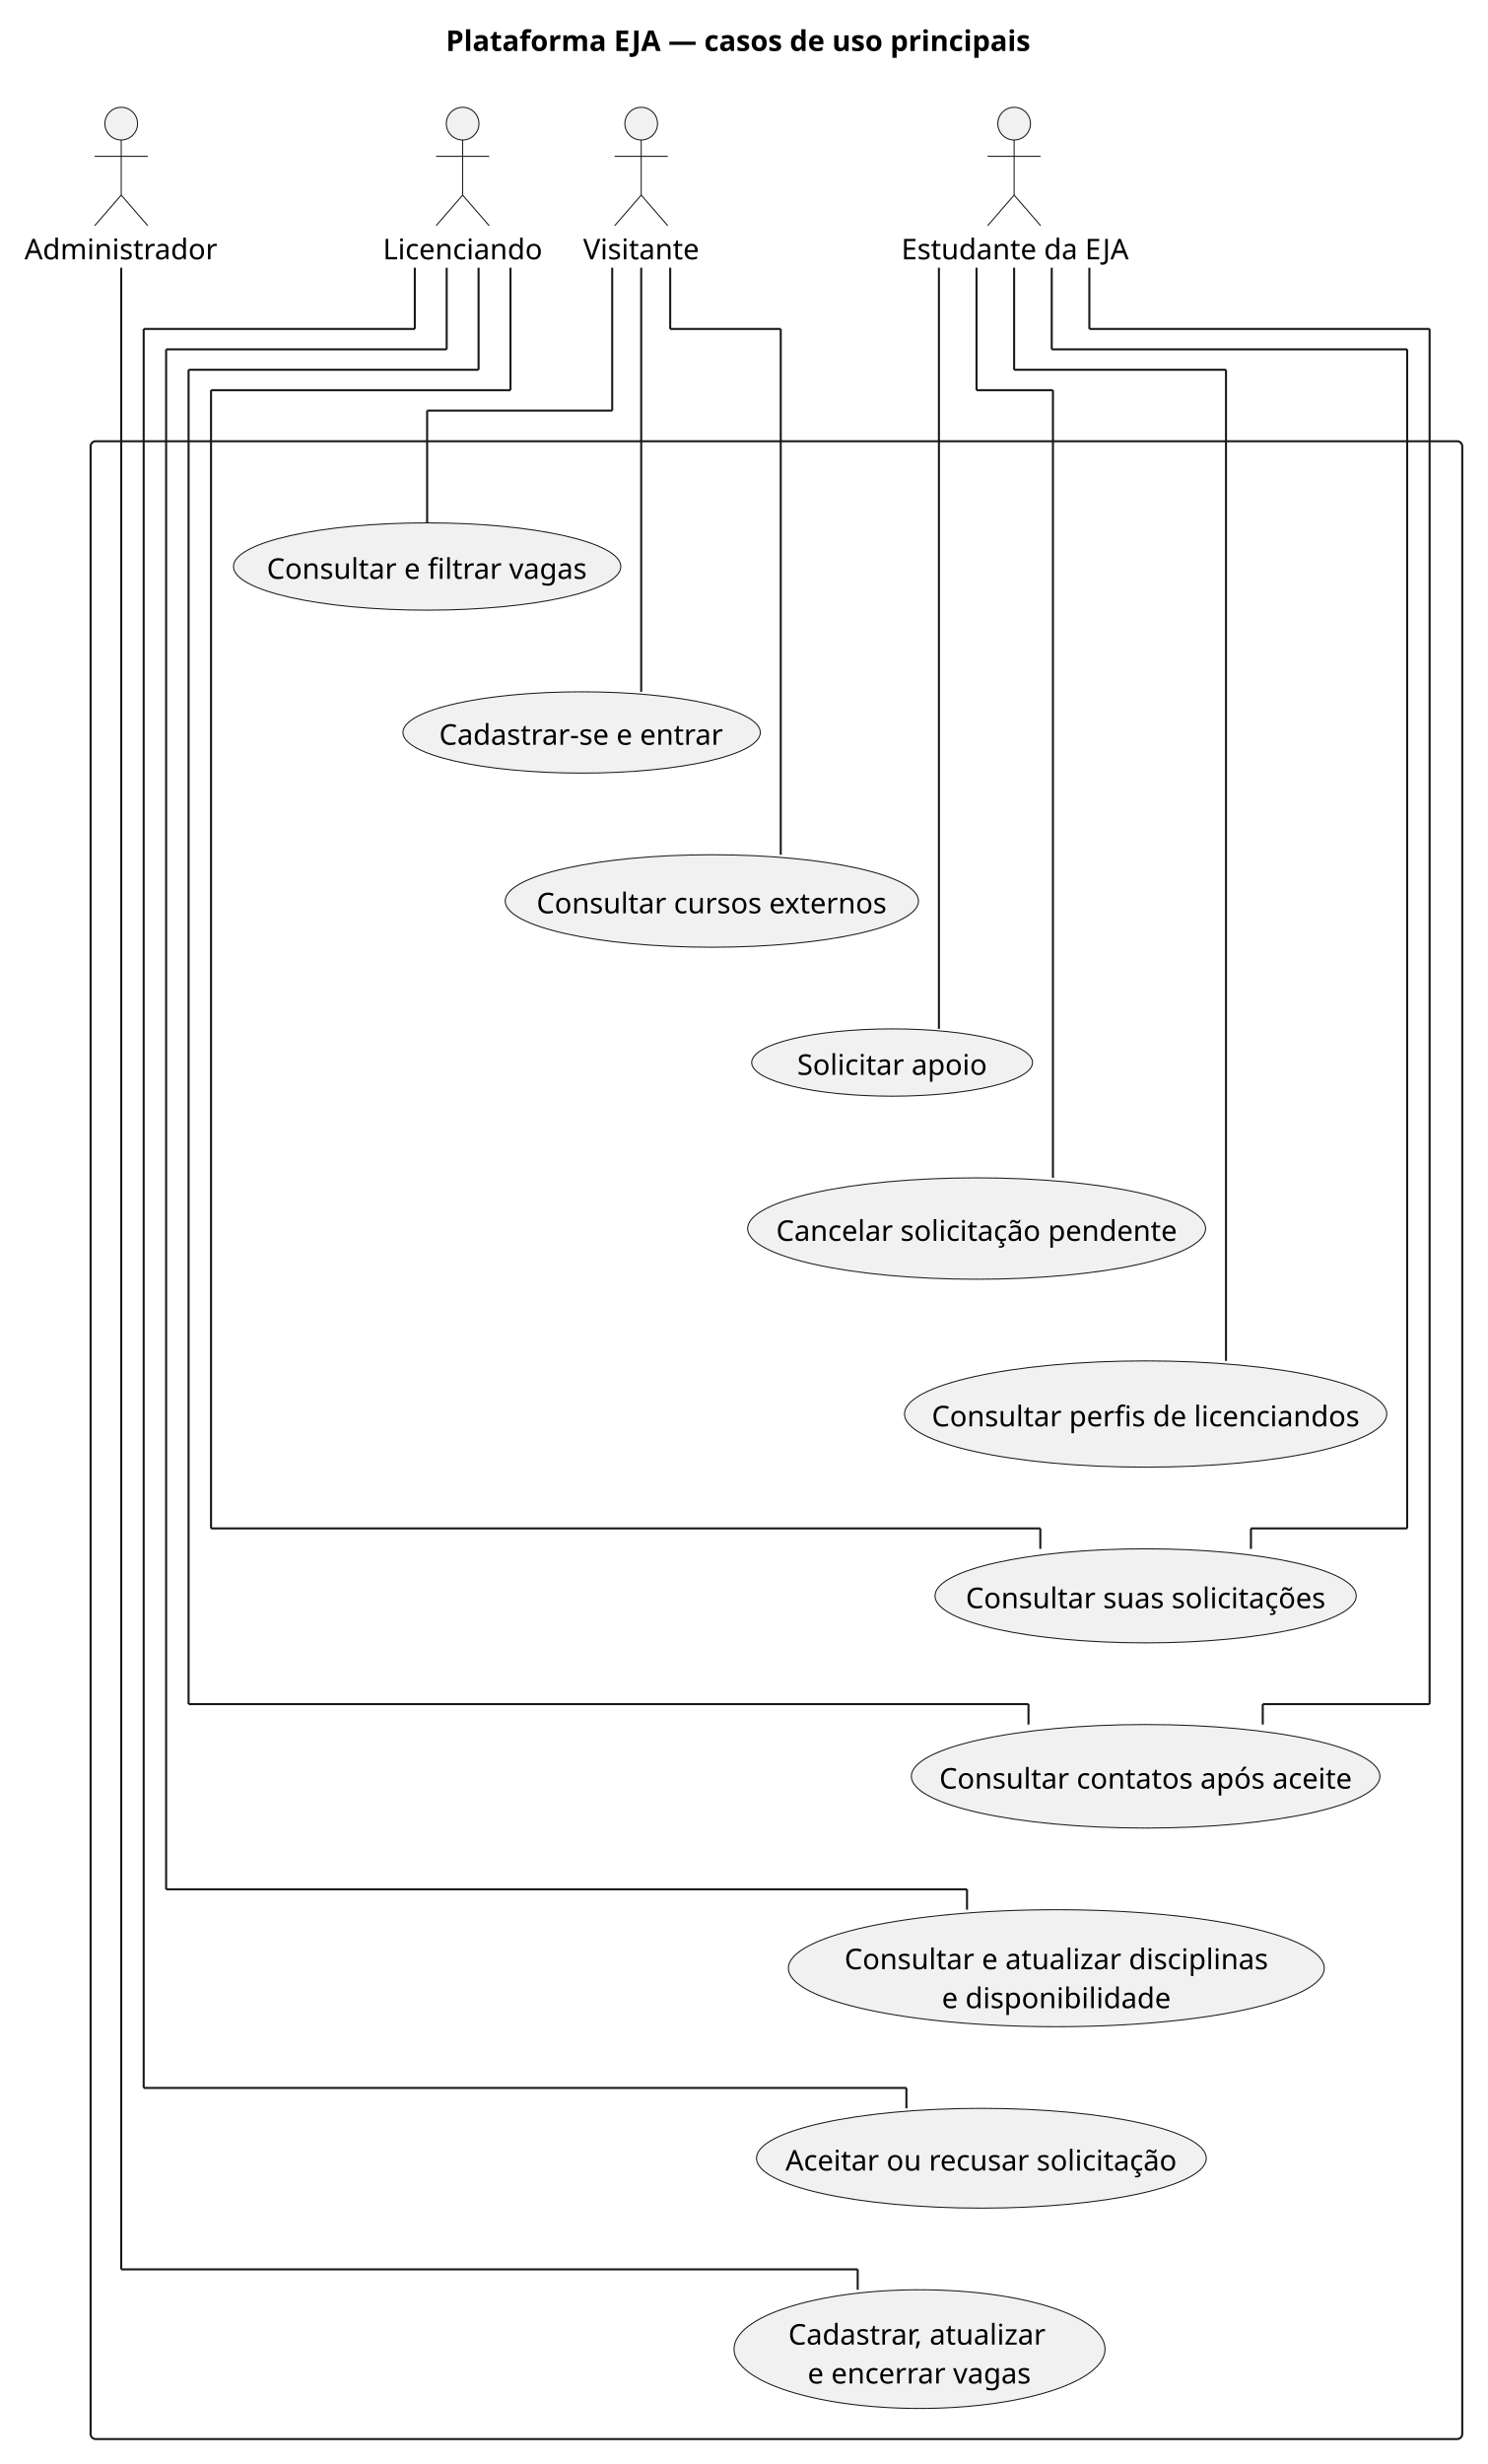
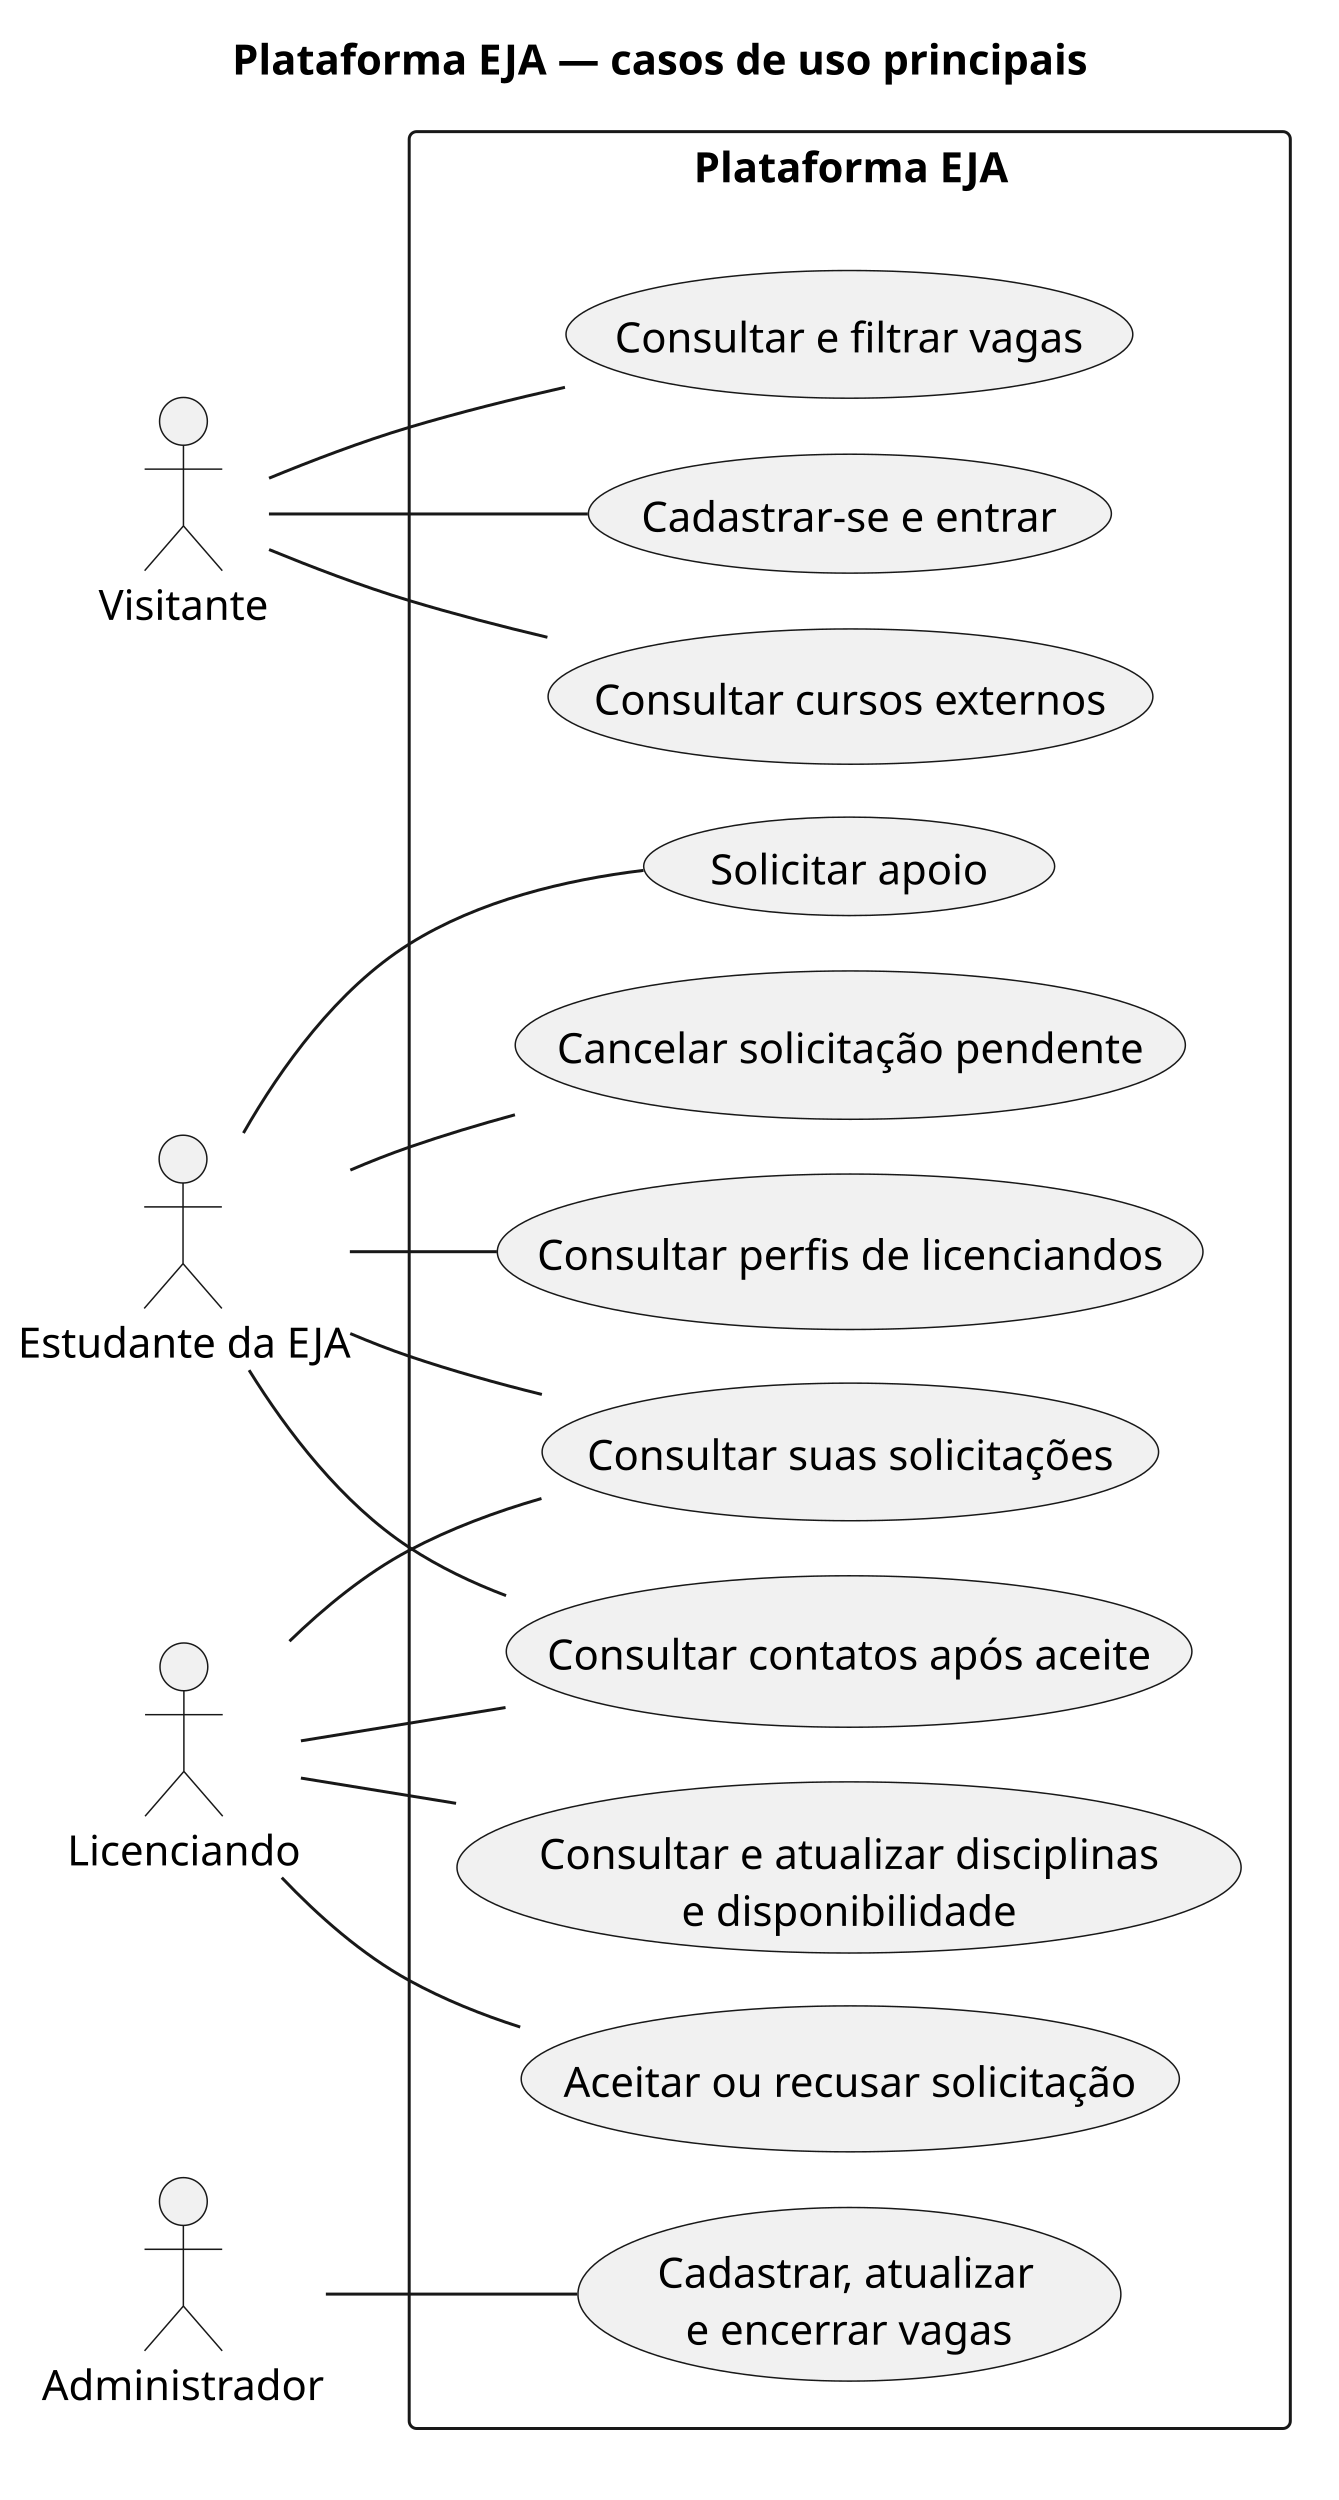
- <svg xmlns="http://www.w3.org/2000/svg" version="1.1" data-diagram-type="DESCRIPTION" style="width:729px;height:1207px;background:#FFFFFF;" width="729px" height="1207px" viewBox="0 0 729 1207" zoomAndPan="magnify" preserveAspectRatio="none" contentStyleType="text/css">
+ <svg xmlns="http://www.w3.org/2000/svg" version="1.1" data-diagram-type="DESCRIPTION" style="width:448px;height:837px;background:#FFFFFF;" width="448px" height="837px" viewBox="0 0 448 837" zoomAndPan="magnify" preserveAspectRatio="none" contentStyleType="text/css">
  <defs />
  <g font-family="sans-serif" lengthAdjust="spacing">
    <g class="title" data-source-line="2">
-       <text x="218.43" y="24.966" fill="#000" font-size="14" textLength="285.557" font-weight="700">Plataforma EJA — casos de uso principais</text>
+       <text x="77.722" y="24.966" fill="#000" font-size="14" textLength="285.557" font-weight="700">Plataforma EJA — casos de uso principais</text>
    </g>
-     <rect x="44.39" y="216.136" width="672.027" height="978.649" fill="none" style="stroke:#181818;stroke-width:1;" rx="2.5" ry="2.5" />
-     <text x="378.584" y="233.102" fill="#000" font-size="14" font-weight="700"> </text>
-     <g class="entity" data-qualified-name="Plataforma.Cursos" id="ent0006" data-source-line="12">
-       <ellipse cx="348.766" cy="441.355" rx="101.244" ry="22.649" fill="#F1F1F1" style="stroke:#181818;stroke-width:0.5;" />
-       <text x="262.862" y="447.389" fill="#000" font-size="14" textLength="171.807">Consultar cursos externos</text>
-     </g>
-     <g class="entity" data-qualified-name="Plataforma.Vagas" id="ent0007" data-source-line="13">
-       <ellipse cx="209.27" cy="277.512" rx="94.88" ry="21.376" fill="#F1F1F1" style="stroke:#181818;stroke-width:0.5;" />
-       <text x="130.723" y="283.546" fill="#000" font-size="14" textLength="157.093">Consultar e filtrar vagas</text>
-     </g>
-     <g class="entity" data-qualified-name="Plataforma.Cadastro" id="ent0008" data-source-line="14">
-       <ellipse cx="284.969" cy="358.797" rx="87.545" ry="19.909" fill="#F1F1F1" style="stroke:#181818;stroke-width:0.5;" />
-       <text x="215.144" y="364.831" fill="#000" font-size="14" textLength="139.649">Cadastrar-se e entrar</text>
-     </g>
-     <g class="entity" data-qualified-name="Plataforma.Perfis" id="ent0009" data-source-line="15">
-       <ellipse cx="561.288" cy="692.668" rx="118.129" ry="26.026" fill="#F1F1F1" style="stroke:#181818;stroke-width:0.5;" />
-       <text x="456.491" y="698.702" fill="#000" font-size="14" textLength="209.593">Consultar perfis de licenciandos</text>
-     </g>
-     <g class="entity" data-qualified-name="Plataforma.Solicitar" id="ent0010" data-source-line="16">
-       <ellipse cx="437.076" cy="520.487" rx="68.802" ry="16.483" fill="#F1F1F1" style="stroke:#181818;stroke-width:0.5;" />
-       <text x="390.547" y="526.521" fill="#000" font-size="14" textLength="93.058">Solicitar apoio</text>
-     </g>
-     <g class="entity" data-qualified-name="Plataforma.Cancelar" id="ent0011" data-source-line="17">
-       <ellipse cx="478.484" cy="601.806" rx="112.18" ry="24.836" fill="#F1F1F1" style="stroke:#181818;stroke-width:0.5;" />
-       <text x="380.261" y="607.84" fill="#000" font-size="14" textLength="196.447">Cancelar solicitação pendente</text>
-     </g>
-     <g class="entity" data-qualified-name="Plataforma.Solicita..es" id="ent0012" data-source-line="18">
-       <ellipse cx="561.288" cy="781.733" rx="103.196" ry="23.039" fill="#F1F1F1" style="stroke:#181818;stroke-width:0.5;" />
-       <text x="473.158" y="787.767" fill="#000" font-size="14" textLength="176.259">Consultar suas solicitações</text>
-     </g>
-     <g class="entity" data-qualified-name="Plataforma.Contatos" id="ent0013" data-source-line="19">
-       <ellipse cx="561.288" cy="870.127" rx="114.775" ry="25.355" fill="#F1F1F1" style="stroke:#181818;stroke-width:0.5;" />
-       <text x="460.187" y="876.161" fill="#000" font-size="14" textLength="202.201">Consultar contatos após aceite</text>
-     </g>
-     <g class="entity" data-qualified-name="Plataforma.Perfil" id="ent0014" data-source-line="20">
-       <ellipse cx="517.534" cy="964.135" rx="131.263" ry="28.653" fill="#F1F1F1" style="stroke:#181818;stroke-width:0.5;" />
-       <text x="413.731" y="964.634" fill="#000" font-size="14" textLength="207.605">Consultar e atualizar disciplinas</text>
-       <text x="461.422" y="983.702" fill="#000" font-size="14" textLength="112.224">e disponibilidade</text>
-     </g>
-     <g class="entity" data-qualified-name="Plataforma.Responder" id="ent0015" data-source-line="21">
-       <ellipse cx="480.809" cy="1057.222" rx="110.176" ry="24.435" fill="#F1F1F1" style="stroke:#181818;stroke-width:0.5;" />
-       <text x="384.818" y="1063.256" fill="#000" font-size="14" textLength="191.981">Aceitar ou recusar solicitação</text>
-     </g>
-     <g class="entity" data-qualified-name="Plataforma.GerirVagas" id="ent0016" data-source-line="22">
-       <ellipse cx="450.514" cy="1150.721" rx="90.883" ry="29.064" fill="#F1F1F1" style="stroke:#181818;stroke-width:0.5;" />
-       <text x="386.219" y="1148.52" fill="#000" font-size="14" textLength="128.59">Cadastrar, atualizar</text>
-       <text x="395.676" y="1167.588" fill="#000" font-size="14" textLength="109.676">e encerrar vagas</text>
+     <g class="cluster" data-qualified-name="Plataforma EJA" id="ent0005" data-source-line="11">
+       <rect x="137" y="44.068" width="295" height="769" fill="none" style="stroke:#181818;stroke-width:1;" rx="2.5" ry="2.5" />
+       <text x="232.266" y="61.034" fill="#000" font-size="14" textLength="104.468" font-weight="700">Plataforma EJA</text>
    </g>
    <g class="entity" data-qualified-name="Visitante" id="ent0001" data-source-line="6">
-       <ellipse cx="314.15" cy="60.568" rx="8" ry="8" fill="#F1F1F1" style="stroke:#181818;stroke-width:0.5;" />
-       <path d="M314.15,68.568 L314.15,95.568 M301.15,76.568 L327.15,76.568 M314.15,95.568 L301.15,110.568 M314.15,95.568 L327.15,110.568" style="stroke:#181818;stroke-width:0.5;" fill="none" />
-       <text x="285.731" y="127.034" fill="#000" font-size="14" textLength="56.84">Visitante</text>
+       <ellipse cx="61.42" cy="141.068" rx="8" ry="8" fill="#F1F1F1" style="stroke:#181818;stroke-width:0.5;" />
+       <path d="M61.42,149.068 L61.42,176.068 M48.42,157.068 L74.42,157.068 M61.42,176.068 L48.42,191.068 M61.42,176.068 L74.42,191.068" style="stroke:#181818;stroke-width:0.5;" fill="none" />
+       <text x="33" y="207.534" fill="#000" font-size="14" textLength="56.84">Visitante</text>
    </g>
    <g class="entity" data-qualified-name="Estudante" id="ent0002" data-source-line="7">
-       <ellipse cx="496.862" cy="60.568" rx="8" ry="8" fill="#F1F1F1" style="stroke:#181818;stroke-width:0.5;" />
-       <path d="M496.862,68.568 L496.862,95.568 M483.862,76.568 L509.862,76.568 M496.862,95.568 L483.862,110.568 M496.862,95.568 L509.862,110.568" style="stroke:#181818;stroke-width:0.5;" fill="none" />
-       <text x="441.584" y="127.034" fill="#000" font-size="14" textLength="110.558">Estudante da EJA</text>
+       <ellipse cx="61.279" cy="388.068" rx="8" ry="8" fill="#F1F1F1" style="stroke:#181818;stroke-width:0.5;" />
+       <path d="M61.279,396.068 L61.279,423.068 M48.279,404.068 L74.279,404.068 M61.279,423.068 L48.279,438.068 M61.279,423.068 L74.279,438.068" style="stroke:#181818;stroke-width:0.5;" fill="none" />
+       <text x="6" y="454.534" fill="#000" font-size="14" textLength="110.558">Estudante da EJA</text>
    </g>
    <g class="entity" data-qualified-name="Licenciando" id="ent0003" data-source-line="8">
-       <ellipse cx="226.664" cy="60.568" rx="8" ry="8" fill="#F1F1F1" style="stroke:#181818;stroke-width:0.5;" />
-       <path d="M226.664,68.568 L226.664,95.568 M213.664,76.568 L239.664,76.568 M226.664,95.568 L213.664,110.568 M226.664,95.568 L239.664,110.568" style="stroke:#181818;stroke-width:0.5;" fill="none" />
-       <text x="187.597" y="127.034" fill="#000" font-size="14" textLength="78.134">Licenciando</text>
+       <ellipse cx="61.567" cy="558.068" rx="8" ry="8" fill="#F1F1F1" style="stroke:#181818;stroke-width:0.5;" />
+       <path d="M61.567,566.068 L61.567,593.068 M48.567,574.068 L74.567,574.068 M61.567,593.068 L48.567,608.068 M61.567,593.068 L74.567,608.068" style="stroke:#181818;stroke-width:0.5;" fill="none" />
+       <text x="22.5" y="624.534" fill="#000" font-size="14" textLength="78.134">Licenciando</text>
    </g>
    <g class="entity" data-qualified-name="Administrador" id="ent0004" data-source-line="9">
-       <ellipse cx="59.39" cy="60.568" rx="8" ry="8" fill="#F1F1F1" style="stroke:#181818;stroke-width:0.5;" />
-       <path d="M59.39,68.568 L59.39,95.568 M46.39,76.568 L72.39,76.568 M59.39,95.568 L46.39,110.568 M59.39,95.568 L72.39,110.568" style="stroke:#181818;stroke-width:0.5;" fill="none" />
-       <text x="12" y="127.034" fill="#000" font-size="14" textLength="94.78">Administrador</text>
+       <ellipse cx="61.39" cy="737.068" rx="8" ry="8" fill="#F1F1F1" style="stroke:#181818;stroke-width:0.5;" />
+       <path d="M61.39,745.068 L61.39,772.068 M48.39,753.068 L74.39,753.068 M61.39,772.068 L48.39,787.068 M61.39,772.068 L74.39,787.068" style="stroke:#181818;stroke-width:0.5;" fill="none" />
+       <text x="14" y="803.534" fill="#000" font-size="14" textLength="94.78">Administrador</text>
    </g>
-     <line x1="328.36" y1="131.136" x2="328.36" y2="161.136" style="stroke:#181818;stroke-width:1;" />
-     <line x1="328.36" y1="161.136" x2="382.514" y2="161.136" style="stroke:#181818;stroke-width:1;" />
-     <line x1="382.514" y1="161.136" x2="382.514" y2="418.706" style="stroke:#181818;stroke-width:1;" />
-     <line x1="299.941" y1="131.136" x2="299.941" y2="201.136" style="stroke:#181818;stroke-width:1;" />
-     <line x1="299.941" y1="201.136" x2="209.27" y2="201.136" style="stroke:#181818;stroke-width:1;" />
-     <line x1="209.27" y1="201.136" x2="209.27" y2="256.136" style="stroke:#181818;stroke-width:1;" />
-     <line x1="314.15" y1="131.136" x2="314.15" y2="338.888" style="stroke:#181818;stroke-width:1;" />
-     <line x1="496.862" y1="131.136" x2="496.862" y2="181.136" style="stroke:#181818;stroke-width:1;" />
-     <line x1="496.862" y1="181.136" x2="600.664" y2="181.136" style="stroke:#181818;stroke-width:1;" />
-     <line x1="600.664" y1="181.136" x2="600.664" y2="666.642" style="stroke:#181818;stroke-width:1;" />
-     <line x1="460.01" y1="131.136" x2="460.01" y2="504.004" style="stroke:#181818;stroke-width:1;" />
-     <line x1="478.436" y1="131.136" x2="478.436" y2="191.136" style="stroke:#181818;stroke-width:1;" />
-     <line x1="478.436" y1="191.136" x2="515.878" y2="191.136" style="stroke:#181818;stroke-width:1;" />
-     <line x1="515.878" y1="191.136" x2="515.878" y2="576.97" style="stroke:#181818;stroke-width:1;" />
-     <line x1="515.289" y1="131.136" x2="515.289" y2="171.136" style="stroke:#181818;stroke-width:1;" />
-     <line x1="515.289" y1="171.136" x2="689.417" y2="171.136" style="stroke:#181818;stroke-width:1;" />
-     <line x1="689.417" y1="171.136" x2="689.417" y2="748.693" style="stroke:#181818;stroke-width:1;" />
-     <line x1="689.417" y1="748.693" x2="612.886" y2="748.693" style="stroke:#181818;stroke-width:1;" />
-     <line x1="612.886" y1="748.693" x2="612.886" y2="758.693" style="stroke:#181818;stroke-width:1;" />
-     <line x1="533.715" y1="131.136" x2="533.715" y2="161.136" style="stroke:#181818;stroke-width:1;" />
-     <line x1="533.715" y1="161.136" x2="700.417" y2="161.136" style="stroke:#181818;stroke-width:1;" />
-     <line x1="700.417" y1="161.136" x2="700.417" y2="834.772" style="stroke:#181818;stroke-width:1;" />
-     <line x1="700.417" y1="834.772" x2="618.676" y2="834.772" style="stroke:#181818;stroke-width:1;" />
-     <line x1="618.676" y1="834.772" x2="618.676" y2="844.772" style="stroke:#181818;stroke-width:1;" />
-     <line x1="218.85" y1="131.136" x2="218.85" y2="171.136" style="stroke:#181818;stroke-width:1;" />
-     <line x1="218.85" y1="171.136" x2="81.39" y2="171.136" style="stroke:#181818;stroke-width:1;" />
-     <line x1="81.39" y1="171.136" x2="81.39" y2="925.482" style="stroke:#181818;stroke-width:1;" />
-     <line x1="81.39" y1="925.482" x2="473.78" y2="925.482" style="stroke:#181818;stroke-width:1;" />
-     <line x1="473.78" y1="925.482" x2="473.78" y2="935.482" style="stroke:#181818;stroke-width:1;" />
-     <line x1="203.224" y1="131.136" x2="203.224" y2="161.136" style="stroke:#181818;stroke-width:1;" />
-     <line x1="203.224" y1="161.136" x2="70.39" y2="161.136" style="stroke:#181818;stroke-width:1;" />
-     <line x1="70.39" y1="161.136" x2="70.39" y2="1022.787" style="stroke:#181818;stroke-width:1;" />
-     <line x1="70.39" y1="1022.787" x2="444.083" y2="1022.787" style="stroke:#181818;stroke-width:1;" />
-     <line x1="444.083" y1="1022.787" x2="444.083" y2="1032.787" style="stroke:#181818;stroke-width:1;" />
-     <line x1="250.104" y1="131.136" x2="250.104" y2="191.136" style="stroke:#181818;stroke-width:1;" />
-     <line x1="250.104" y1="191.136" x2="103.39" y2="191.136" style="stroke:#181818;stroke-width:1;" />
-     <line x1="103.39" y1="191.136" x2="103.39" y2="748.693" style="stroke:#181818;stroke-width:1;" />
-     <line x1="103.39" y1="748.693" x2="509.69" y2="748.693" style="stroke:#181818;stroke-width:1;" />
-     <line x1="509.69" y1="748.693" x2="509.69" y2="758.693" style="stroke:#181818;stroke-width:1;" />
-     <line x1="234.477" y1="131.136" x2="234.477" y2="181.136" style="stroke:#181818;stroke-width:1;" />
-     <line x1="234.477" y1="181.136" x2="92.39" y2="181.136" style="stroke:#181818;stroke-width:1;" />
-     <line x1="92.39" y1="181.136" x2="92.39" y2="834.772" style="stroke:#181818;stroke-width:1;" />
-     <line x1="92.39" y1="834.772" x2="503.9" y2="834.772" style="stroke:#181818;stroke-width:1;" />
-     <line x1="503.9" y1="834.772" x2="503.9" y2="844.772" style="stroke:#181818;stroke-width:1;" />
-     <line x1="59.39" y1="131.136" x2="59.39" y2="1111.657" style="stroke:#181818;stroke-width:1;" />
-     <line x1="59.39" y1="1111.657" x2="420.22" y2="1111.657" style="stroke:#181818;stroke-width:1;" />
-     <line x1="420.22" y1="1111.657" x2="420.22" y2="1121.657" style="stroke:#181818;stroke-width:1;" />
+     <g class="entity" data-qualified-name="Plataforma EJA.Cursos" id="ent0006" data-source-line="12">
+       <ellipse cx="284.744" cy="233.217" rx="101.244" ry="22.649" fill="#F1F1F1" style="stroke:#181818;stroke-width:0.5;" />
+       <text x="198.84" y="239.251" fill="#000" font-size="14" textLength="171.807">Consultar cursos externos</text>
+     </g>
+     <g class="entity" data-qualified-name="Plataforma EJA.Vagas" id="ent0007" data-source-line="13">
+       <ellipse cx="284.38" cy="111.944" rx="94.88" ry="21.376" fill="#F1F1F1" style="stroke:#181818;stroke-width:0.5;" />
+       <text x="205.834" y="117.978" fill="#000" font-size="14" textLength="157.093">Consultar e filtrar vagas</text>
+     </g>
+     <g class="entity" data-qualified-name="Plataforma EJA.Cadastro" id="ent0008" data-source-line="14">
+       <ellipse cx="284.545" cy="171.977" rx="87.545" ry="19.909" fill="#F1F1F1" style="stroke:#181818;stroke-width:0.5;" />
+       <text x="214.721" y="178.011" fill="#000" font-size="14" textLength="139.649">Cadastrar-se e entrar</text>
+     </g>
+     <g class="entity" data-qualified-name="Plataforma EJA.Perfis" id="ent0009" data-source-line="15">
+       <ellipse cx="284.629" cy="419.094" rx="118.129" ry="26.026" fill="#F1F1F1" style="stroke:#181818;stroke-width:0.5;" />
+       <text x="179.833" y="425.128" fill="#000" font-size="14" textLength="209.593">Consultar perfis de licenciandos</text>
+     </g>
+     <g class="entity" data-qualified-name="Plataforma EJA.Solicitar" id="ent0010" data-source-line="16">
+       <ellipse cx="284.302" cy="290.051" rx="68.802" ry="16.483" fill="#F1F1F1" style="stroke:#181818;stroke-width:0.5;" />
+       <text x="237.773" y="296.085" fill="#000" font-size="14" textLength="93.058">Solicitar apoio</text>
+     </g>
+     <g class="entity" data-qualified-name="Plataforma EJA.Cancelar" id="ent0011" data-source-line="17">
+       <ellipse cx="284.68" cy="349.904" rx="112.18" ry="24.836" fill="#F1F1F1" style="stroke:#181818;stroke-width:0.5;" />
+       <text x="186.456" y="355.938" fill="#000" font-size="14" textLength="196.447">Cancelar solicitação pendente</text>
+     </g>
+     <g class="entity" data-qualified-name="Plataforma EJA.Solicita..es" id="ent0012" data-source-line="18">
+       <ellipse cx="284.696" cy="486.107" rx="103.196" ry="23.039" fill="#F1F1F1" style="stroke:#181818;stroke-width:0.5;" />
+       <text x="196.566" y="492.141" fill="#000" font-size="14" textLength="176.259">Consultar suas solicitações</text>
+     </g>
+     <g class="entity" data-qualified-name="Plataforma EJA.Contatos" id="ent0013" data-source-line="19">
+       <ellipse cx="284.275" cy="552.923" rx="114.775" ry="25.355" fill="#F1F1F1" style="stroke:#181818;stroke-width:0.5;" />
+       <text x="183.175" y="558.957" fill="#000" font-size="14" textLength="202.201">Consultar contatos após aceite</text>
+     </g>
+     <g class="entity" data-qualified-name="Plataforma EJA.Perfil" id="ent0014" data-source-line="20">
+       <ellipse cx="284.263" cy="625.22" rx="131.263" ry="28.653" fill="#F1F1F1" style="stroke:#181818;stroke-width:0.5;" />
+       <text x="180.46" y="625.72" fill="#000" font-size="14" textLength="207.605">Consultar e atualizar disciplinas</text>
+       <text x="228.151" y="644.788" fill="#000" font-size="14" textLength="112.224">e disponibilidade</text>
+     </g>
+     <g class="entity" data-qualified-name="Plataforma EJA.Responder" id="ent0015" data-source-line="21">
+       <ellipse cx="284.676" cy="696.003" rx="110.176" ry="24.435" fill="#F1F1F1" style="stroke:#181818;stroke-width:0.5;" />
+       <text x="188.685" y="702.037" fill="#000" font-size="14" textLength="191.981">Aceitar ou recusar solicitação</text>
+     </g>
+     <g class="entity" data-qualified-name="Plataforma EJA.GerirVagas" id="ent0016" data-source-line="22">
+       <ellipse cx="284.383" cy="768.132" rx="90.883" ry="29.064" fill="#F1F1F1" style="stroke:#181818;stroke-width:0.5;" />
+       <text x="220.089" y="765.931" fill="#000" font-size="14" textLength="128.59">Cadastrar, atualizar</text>
+       <text x="229.546" y="784.999" fill="#000" font-size="14" textLength="109.676">e encerrar vagas</text>
+     </g>
+     <g class="link" data-entity-1="ent0001" data-entity-2="ent0006" id="lnk17" data-link-type="association">
+       <path d="M90.087,183.994 C103.978,189.694 121.188,196.295 137,201.068 C151.829,205.544 167.679,209.668 183.274,213.362" style="stroke:#181818;stroke-width:1;" fill="none" />
+     </g>
+     <g class="link" data-entity-1="ent0001" data-entity-2="ent0007" id="lnk18" data-link-type="association">
+       <path d="M90.074,160.097 C103.962,154.387 121.173,147.789 137,143.068 C153.691,138.089 171.681,133.593 189.145,129.668" style="stroke:#181818;stroke-width:1;" fill="none" />
+     </g>
+     <g class="link" data-entity-1="ent0001" data-entity-2="ent0008" id="lnk19" data-link-type="association">
+       <path d="M90.043,172.068 C116.772,172.068 158.761,172.068 196.8,172.068" style="stroke:#181818;stroke-width:1;" fill="none" />
+     </g>
+     <g class="link" data-entity-1="ent0002" data-entity-2="ent0009" id="lnk20" data-link-type="association">
+       <path d="M117.129,419.068 C132.212,419.068 149.18,419.068 166.362,419.068" style="stroke:#181818;stroke-width:1;" fill="none" />
+     </g>
+     <g class="link" data-entity-1="ent0002" data-entity-2="ent0010" id="lnk21" data-link-type="association">
+       <path d="M81.506,379.339 C94.152,357.229 112.881,331.193 137,316.068 C160.197,301.52 189.301,294.562 215.444,291.403" style="stroke:#181818;stroke-width:1;" fill="none" />
+     </g>
+     <g class="link" data-entity-1="ent0002" data-entity-2="ent0011" id="lnk22" data-link-type="association">
+       <path d="M117.289,391.746 C123.849,388.948 130.519,386.314 137,384.068 C148.348,380.135 160.349,376.517 172.4,373.229" style="stroke:#181818;stroke-width:1;" fill="none" />
+     </g>
+     <g class="link" data-entity-1="ent0002" data-entity-2="ent0012" id="lnk23" data-link-type="association">
+       <path d="M117.26,446.473 C123.826,449.256 130.504,451.864 137,454.068 C151.176,458.878 166.374,463.142 181.421,466.862" style="stroke:#181818;stroke-width:1;" fill="none" />
+     </g>
+     <g class="link" data-entity-1="ent0002" data-entity-2="ent0013" id="lnk24" data-link-type="association">
+       <path d="M83.392,458.731 C96.221,479.382 114.511,503.33 137,518.068 C146.952,524.589 157.994,529.898 169.424,534.22" style="stroke:#181818;stroke-width:1;" fill="none" />
+     </g>
+     <g class="link" data-entity-1="ent0003" data-entity-2="ent0014" id="lnk25" data-link-type="association">
+       <path d="M100.743,595.298 C115.691,597.733 133.782,600.679 152.694,603.76" style="stroke:#181818;stroke-width:1;" fill="none" />
+     </g>
+     <g class="link" data-entity-1="ent0003" data-entity-2="ent0015" id="lnk26" data-link-type="association">
+       <path d="M94.339,628.632 C106.451,641.353 121.177,654.387 137,663.068 C148.543,669.401 161.233,674.519 174.168,678.656" style="stroke:#181818;stroke-width:1;" fill="none" />
+     </g>
+     <g class="link" data-entity-1="ent0003" data-entity-2="ent0012" id="lnk27" data-link-type="association">
+       <path d="M96.916,549.481 C108.602,538.159 122.421,526.805 137,519.068 C150.702,511.796 165.949,506.122 181.282,501.695" style="stroke:#181818;stroke-width:1;" fill="none" />
+     </g>
+     <g class="link" data-entity-1="ent0003" data-entity-2="ent0013" id="lnk28" data-link-type="association">
+       <path d="M100.743,582.838 C120.015,579.699 144.51,575.709 169.255,571.678" style="stroke:#181818;stroke-width:1;" fill="none" />
+     </g>
+     <g class="link" data-entity-1="ent0004" data-entity-2="ent0016" id="lnk29" data-link-type="association">
+       <path d="M109.098,768.068 C133.54,768.068 164.336,768.068 193.223,768.068" style="stroke:#181818;stroke-width:1;" fill="none" />
+     </g>
  </g>
</svg>
